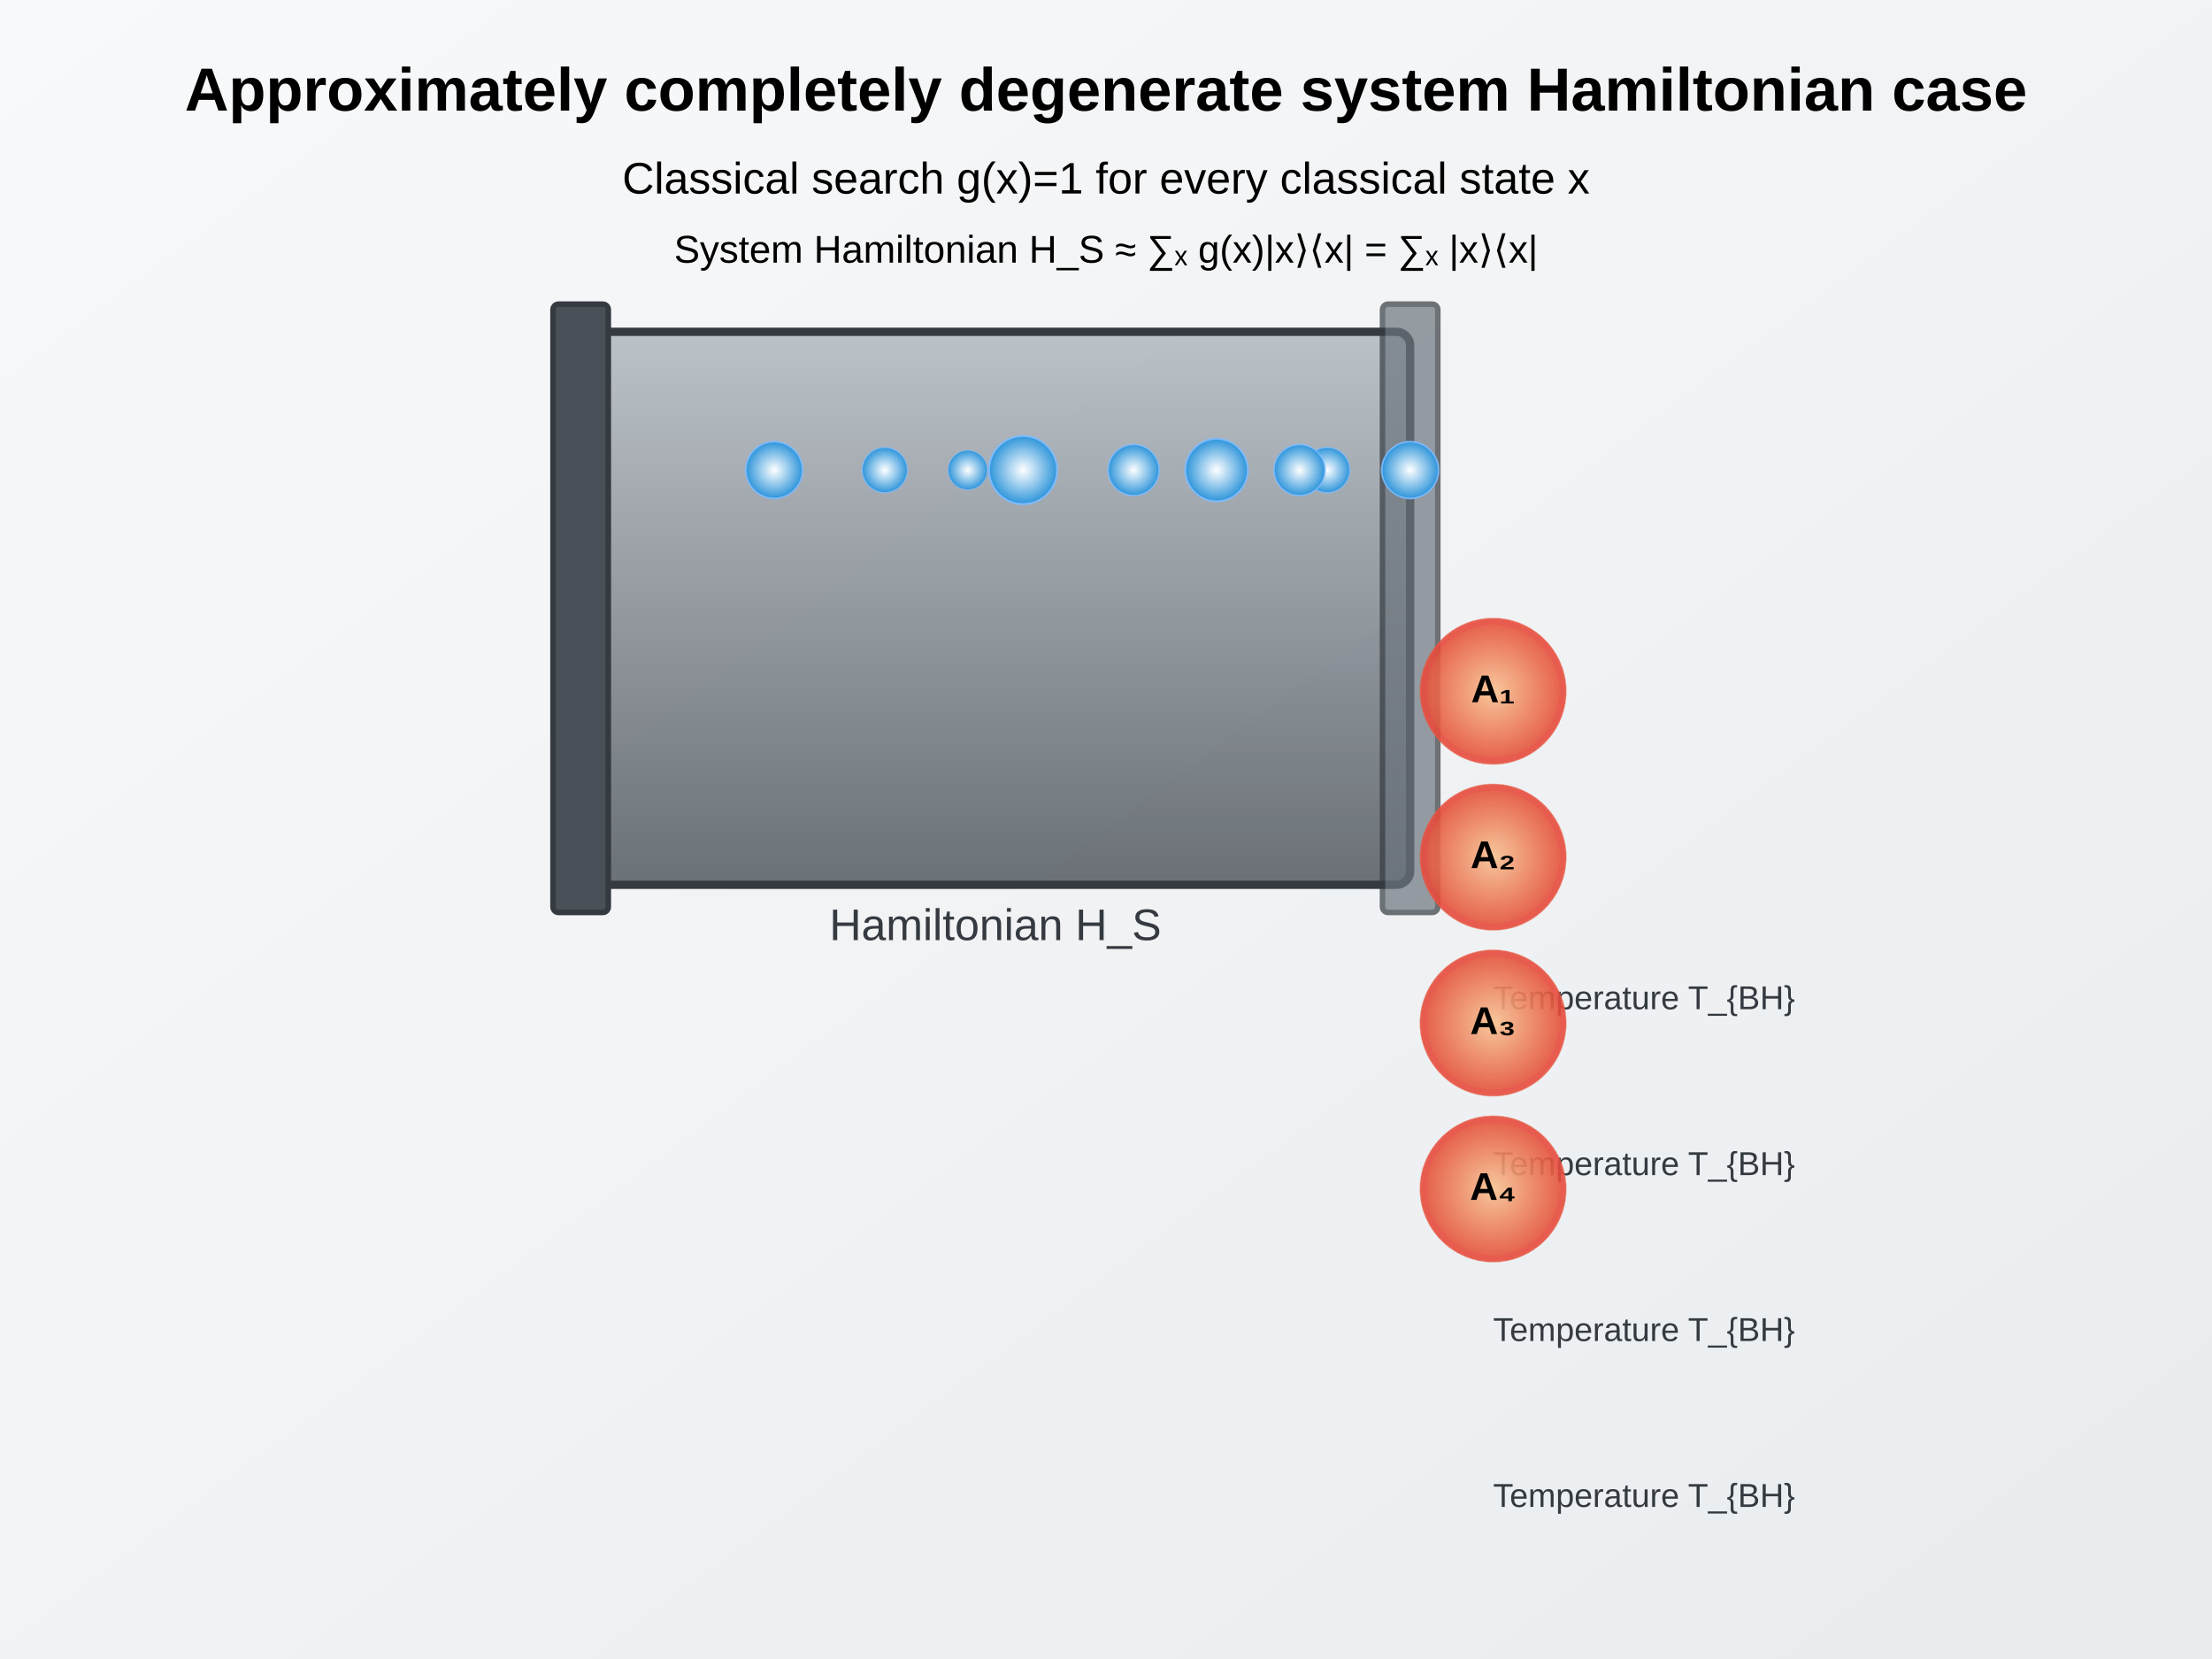
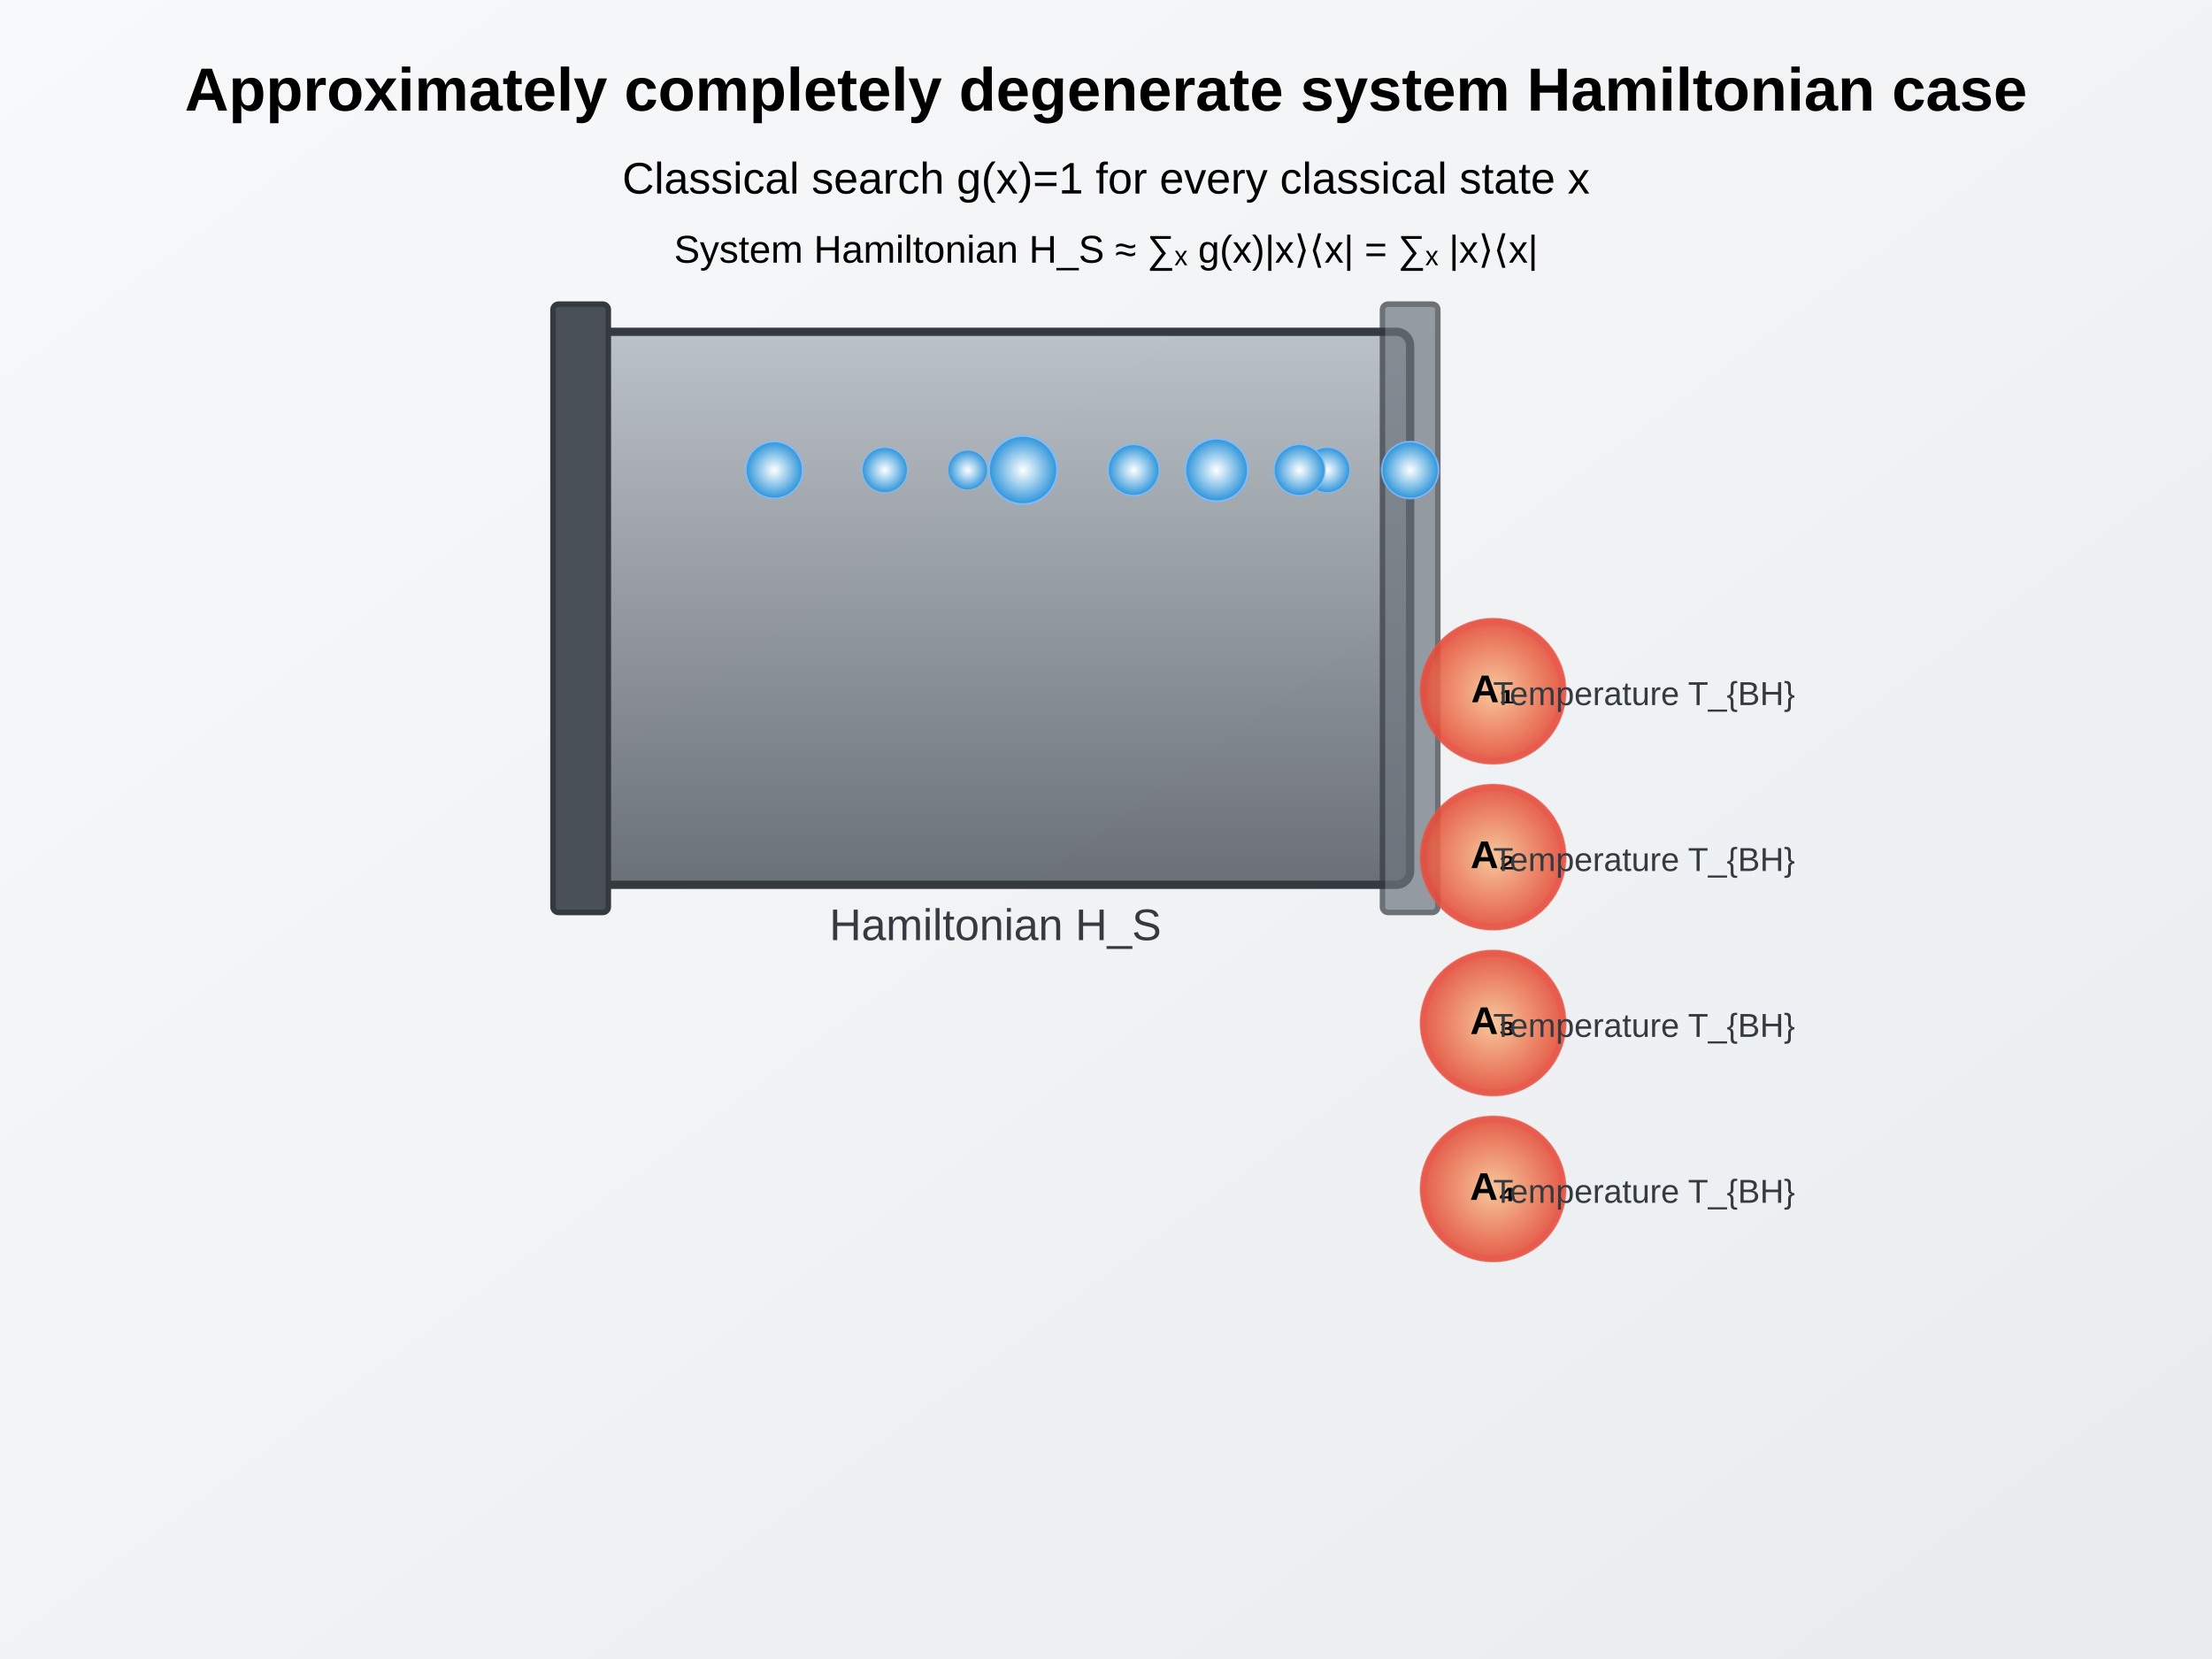
<svg xmlns="http://www.w3.org/2000/svg" viewBox="0 0 800 600">
  <defs>
    <linearGradient id="bg_grad" x1="0%" y1="0%" x2="100%" y2="100%">
      <stop offset="0%" style="stop-color:#f8f9fa;stop-opacity:1" />
      <stop offset="100%" style="stop-color:#e9ecef;stop-opacity:1" />
    </linearGradient>
    <linearGradient id="cavity_grad" x1="0%" y1="0%" x2="0%" y2="100%">
      <stop offset="0%" style="stop-color:#adb5bd;stop-opacity:0.8" />
      <stop offset="100%" style="stop-color:#495057;stop-opacity:0.8" />
    </linearGradient>
    <radialGradient id="atom_grad" cx="50%" cy="50%" r="50%" fx="50%" fy="50%">
      <stop offset="0%" style="stop-color:#f8c291;stop-opacity:1" />
      <stop offset="100%" style="stop-color:#e55039;stop-opacity:1" />
    </radialGradient>
    <radialGradient id="photon_grad" cx="50%" cy="50%" r="50%" fx="50%" fy="50%">
      <stop offset="0%" style="stop-color:#ffffff;stop-opacity:1" />
      <stop offset="100%" style="stop-color:#3498db;stop-opacity:1" />
    </radialGradient>
    <filter id="atom_glow" x="-50%" y="-50%" width="200%" height="200%">
      <feGaussianBlur in="SourceGraphic" stdDeviation="3" result="blur" />
      <feColorMatrix in="blur" type="matrix" values="1 0 0 0 0  0 1 0 0 0  0 0 1 0 0  0 0 0 18 -7" result="glow" />
      <feBlend in="SourceGraphic" in2="glow" mode="normal" />
    </filter>
    <filter id="photon_glow" x="-50%" y="-50%" width="200%" height="200%">
      <feGaussianBlur in="SourceGraphic" stdDeviation="4" result="blur" />
      <feColorMatrix in="blur" type="matrix" values="0 0 0 0 0.2  0 0 0 0 0.5  0 0 1 0 1  0 0 0 20 -7" result="glow" />
      <feBlend in="SourceGraphic" in2="glow" mode="normal" />
    </filter>
  </defs>
  <rect width="800" height="600" fill="url(#bg_grad)" />
  <text x="400" y="40" font-family="Arial" font-size="22" text-anchor="middle" font-weight="bold">
    Approximately completely degenerate system Hamiltonian case
  </text>
  <text x="400" y="70" font-family="Arial" font-size="16" text-anchor="middle">
    Classical search g(x)=1 for every classical state x
  </text>
  <text x="400" y="95" font-family="Arial" font-size="14" text-anchor="middle">
    System Hamiltonian H_S ≈ ∑ₓ g(x)|x⟩⟨x| = ∑ₓ |x⟩⟨x|
  </text>
  <g transform="translate(250, 170)">
    <rect x="-40" y="-50" width="300" height="200" rx="5" ry="5" fill="url(#cavity_grad)" stroke="#343a40" stroke-width="3" />
    <rect x="-50" y="-60" width="20" height="220" rx="2" ry="2" fill="#495057" stroke="#343a40" stroke-width="2" />
    <rect x="250" y="-60" width="20" height="220" rx="2" ry="2" fill="#6c757d" stroke="#343a40" stroke-width="2" opacity="0.7" />
    <circle cx="30" cy="0" r="10" fill="url(#photon_grad)" filter="url(#photon_glow)" />
    <circle cx="70" cy="0" r="8" fill="url(#photon_grad)" filter="url(#photon_glow)" />
    <circle cx="120" cy="0" r="12" fill="url(#photon_grad)" filter="url(#photon_glow)" />
    <circle cx="160" cy="0" r="9" fill="url(#photon_grad)" filter="url(#photon_glow)" />
    <circle cx="190" cy="0" r="11" fill="url(#photon_grad)" filter="url(#photon_glow)" />
    <circle cx="230" cy="0" r="8" fill="url(#photon_grad)" filter="url(#photon_glow)" />
    <circle cx="260" cy="0" r="10" fill="url(#photon_grad)" filter="url(#photon_glow)" />
    <circle cx="100" cy="0" r="7" fill="url(#photon_grad)" filter="url(#photon_glow)" />
    <circle cx="220" cy="0" r="9" fill="url(#photon_grad)" filter="url(#photon_glow)" />
    <text x="110" y="170" font-family="Arial" font-size="16" text-anchor="middle" fill="#343a40">Hamiltonian H_S</text>
  </g>
  <g transform="translate(430, 310)">
    <circle cx="110" cy="-60" r="25" fill="url(#atom_grad)" stroke="#e74c3c" stroke-width="2" filter="url(#atom_glow)" opacity="0.9" />
    <text x="110" y="-60" font-family="Arial" font-size="14" text-anchor="middle" dominant-baseline="middle" font-weight="bold">A₁</text>
-     <text x="110" y="55" font-family="Arial" font-size="12" text-anchor="start" fill="#343a40">Temperature T_{BH}</text>
+     <text x="110" y="-55" font-family="Arial" font-size="12" text-anchor="start" fill="#343a40">Temperature T_{BH}</text>
  </g>
  <g transform="translate(430, 370)">
    <circle cx="110" cy="-60" r="25" fill="url(#atom_grad)" stroke="#e74c3c" stroke-width="2" filter="url(#atom_glow)" opacity="0.9" />
    <text x="110" y="-60" font-family="Arial" font-size="14" text-anchor="middle" dominant-baseline="middle" font-weight="bold">A₂</text>
-     <text x="110" y="55" font-family="Arial" font-size="12" text-anchor="start" fill="#343a40">Temperature T_{BH}</text>
+     <text x="110" y="-55" font-family="Arial" font-size="12" text-anchor="start" fill="#343a40">Temperature T_{BH}</text>
  </g>
  <g transform="translate(430, 430)">
    <circle cx="110" cy="-60" r="25" fill="url(#atom_grad)" stroke="#e74c3c" stroke-width="2" filter="url(#atom_glow)" opacity="0.9" />
    <text x="110" y="-60" font-family="Arial" font-size="14" text-anchor="middle" dominant-baseline="middle" font-weight="bold">A₃</text>
-     <text x="110" y="55" font-family="Arial" font-size="12" text-anchor="start" fill="#343a40">Temperature T_{BH}</text>
+     <text x="110" y="-55" font-family="Arial" font-size="12" text-anchor="start" fill="#343a40">Temperature T_{BH}</text>
  </g>
  <g transform="translate(430, 490)">
    <circle cx="110" cy="-60" r="25" fill="url(#atom_grad)" stroke="#e74c3c" stroke-width="2" filter="url(#atom_glow)" opacity="0.9" />
    <text x="110" y="-60" font-family="Arial" font-size="14" text-anchor="middle" dominant-baseline="middle" font-weight="bold">A₄</text>
-     <text x="110" y="55" font-family="Arial" font-size="12" text-anchor="start" fill="#343a40">Temperature T_{BH}</text>
+     <text x="110" y="-55" font-family="Arial" font-size="12" text-anchor="start" fill="#343a40">Temperature T_{BH}</text>
  </g>
</svg>
